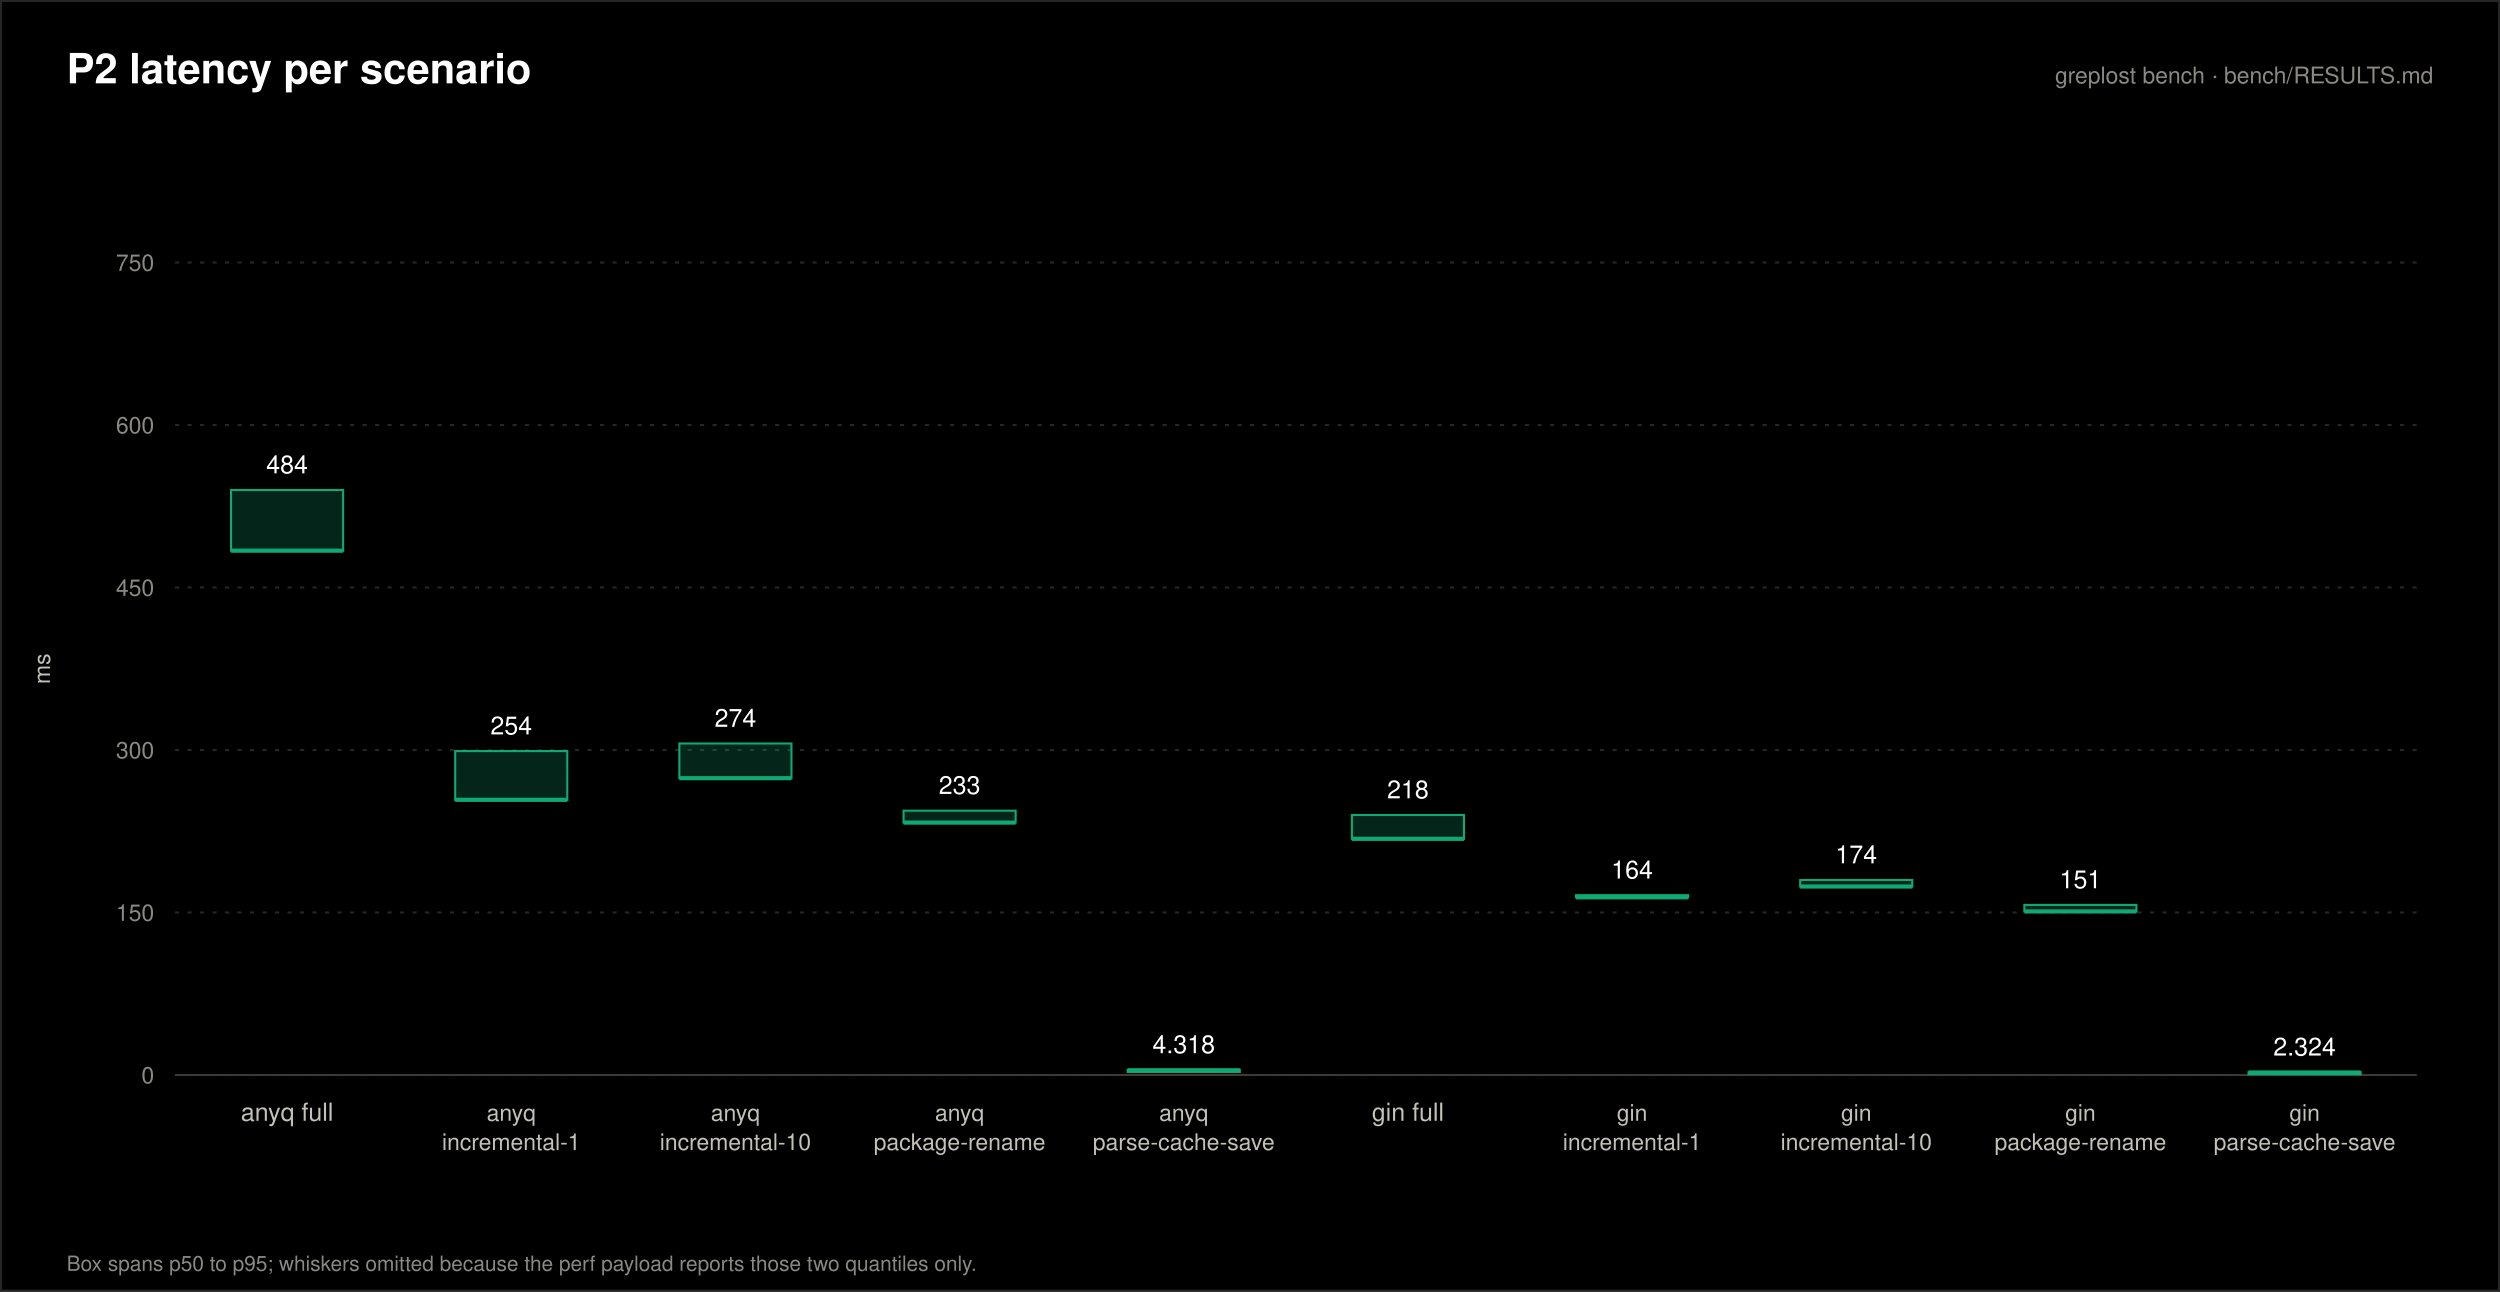
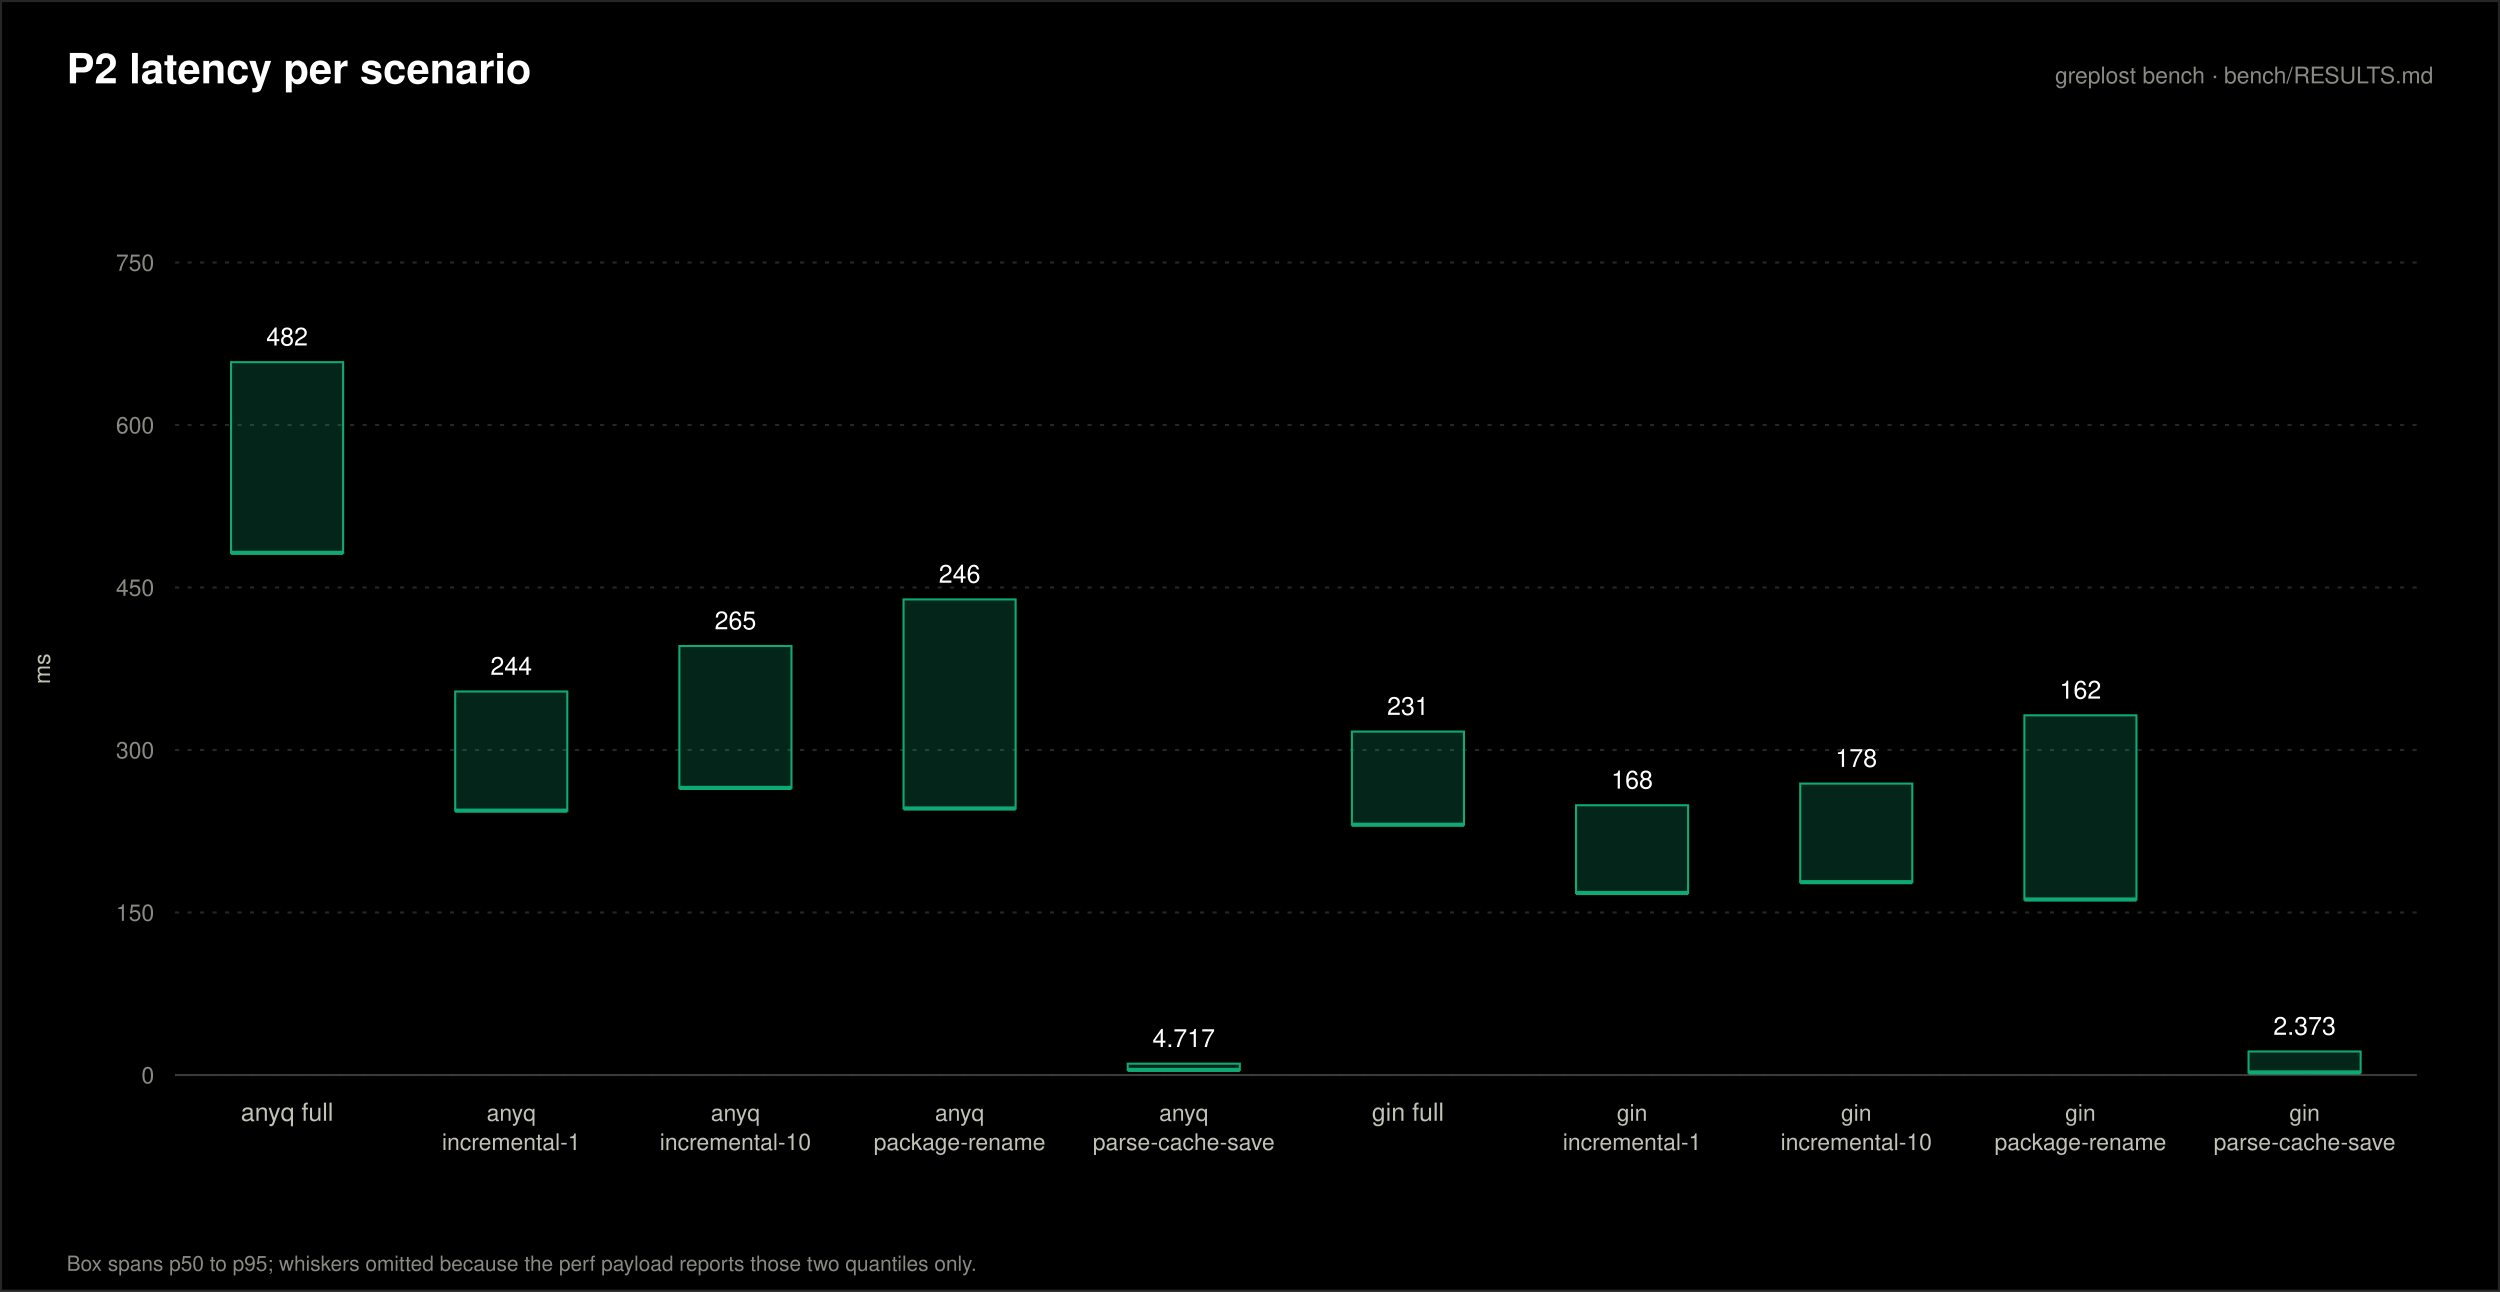
<svg xmlns="http://www.w3.org/2000/svg" width="1200" height="620" viewBox="0 0 1200 620" font-family="system-ui, -apple-system, Segoe UI, Helvetica, Arial, sans-serif" font-size="12">
  <rect x="0" y="0" width="1200" height="620" fill="#000000" />
  <rect x="0.5" y="0.5" width="1199" height="619" fill="none" stroke="#262626" />
  <text x="32" y="40" font-size="20" font-weight="600" fill="#FFFFFF">P2 latency per scenario</text>
  <text x="1168" y="40" font-size="11" fill="#8A8983" text-anchor="end">greplost bench · bench/RESULTS.md</text>
  <line x1="84" y1="516" x2="1160" y2="516" stroke="#262626" stroke-dasharray="2 4" />
  <text x="74" y="520" fill="#8A8983" font-size="11" text-anchor="end">0</text>
  <line x1="84" y1="438" x2="1160" y2="438" stroke="#262626" stroke-dasharray="2 4" />
  <text x="74" y="442" fill="#8A8983" font-size="11" text-anchor="end">150</text>
  <line x1="84" y1="360" x2="1160" y2="360" stroke="#262626" stroke-dasharray="2 4" />
  <text x="74" y="364" fill="#8A8983" font-size="11" text-anchor="end">300</text>
  <line x1="84" y1="282" x2="1160" y2="282" stroke="#262626" stroke-dasharray="2 4" />
  <text x="74" y="286" fill="#8A8983" font-size="11" text-anchor="end">450</text>
  <line x1="84" y1="204" x2="1160" y2="204" stroke="#262626" stroke-dasharray="2 4" />
  <text x="74" y="208" fill="#8A8983" font-size="11" text-anchor="end">600</text>
  <line x1="84" y1="126" x2="1160" y2="126" stroke="#262626" stroke-dasharray="2 4" />
  <text x="74" y="130" fill="#8A8983" font-size="11" text-anchor="end">750</text>
  <line x1="84" y1="516" x2="1160" y2="516" stroke="#3A3A3A" />
  <text x="24" y="321" fill="#C3C2B7" font-size="11" text-anchor="middle" transform="rotate(-90 24 321)">ms</text>
  <text x="32" y="610" fill="#8A8983" font-size="10">Box spans p50 to p95; whiskers omitted because the perf payload reports those two quantiles only.</text>
-   <rect x="110.9" y="235.2" width="53.8" height="29.12" fill="#0fa976" fill-opacity="0.22" stroke="#0fa976" />
-   <line x1="110.9" y1="264.32" x2="164.7" y2="264.32" stroke="#0fa976" stroke-width="2" />
-   <text x="137.8" y="227.2" fill="#FFFFFF" font-size="12" text-anchor="middle">484</text>
+   <rect x="110.9" y="173.84" width="53.8" height="91.52" fill="#0fa976" fill-opacity="0.22" stroke="#0fa976" />
+   <line x1="110.9" y1="265.36" x2="164.7" y2="265.36" stroke="#0fa976" stroke-width="2" />
+   <text x="137.8" y="165.84" fill="#FFFFFF" font-size="12" text-anchor="middle">482</text>
  <text x="137.8" y="538" fill="#C3C2B7" font-size="12" text-anchor="middle">anyq full</text>
-   <rect x="218.5" y="360.52" width="53.8" height="23.4" fill="#0fa976" fill-opacity="0.22" stroke="#0fa976" />
-   <line x1="218.5" y1="383.92" x2="272.3" y2="383.92" stroke="#0fa976" stroke-width="2" />
-   <text x="245.4" y="352.52" fill="#FFFFFF" font-size="12" text-anchor="middle">254</text>
+   <rect x="218.5" y="331.92" width="53.8" height="57.2" fill="#0fa976" fill-opacity="0.22" stroke="#0fa976" />
+   <line x1="218.5" y1="389.12" x2="272.3" y2="389.12" stroke="#0fa976" stroke-width="2" />
+   <text x="245.4" y="323.92" fill="#FFFFFF" font-size="12" text-anchor="middle">244</text>
  <text x="245.4" y="538" fill="#C3C2B7" font-size="11" text-anchor="middle">anyq</text>
  <text x="245.4" y="552" fill="#C3C2B7" font-size="11" text-anchor="middle">incremental-1</text>
-   <rect x="326.1" y="356.88" width="53.8" height="16.64" fill="#0fa976" fill-opacity="0.22" stroke="#0fa976" />
-   <line x1="326.1" y1="373.52" x2="379.9" y2="373.52" stroke="#0fa976" stroke-width="2" />
-   <text x="353" y="348.88" fill="#FFFFFF" font-size="12" text-anchor="middle">274</text>
+   <rect x="326.1" y="310.08" width="53.8" height="68.12" fill="#0fa976" fill-opacity="0.22" stroke="#0fa976" />
+   <line x1="326.1" y1="378.2" x2="379.9" y2="378.2" stroke="#0fa976" stroke-width="2" />
+   <text x="353" y="302.08" fill="#FFFFFF" font-size="12" text-anchor="middle">265</text>
  <text x="353" y="538" fill="#C3C2B7" font-size="11" text-anchor="middle">anyq</text>
  <text x="353" y="552" fill="#C3C2B7" font-size="11" text-anchor="middle">incremental-10</text>
-   <rect x="433.7" y="389.12" width="53.8" height="5.72" fill="#0fa976" fill-opacity="0.22" stroke="#0fa976" />
-   <line x1="433.7" y1="394.84" x2="487.5" y2="394.84" stroke="#0fa976" stroke-width="2" />
-   <text x="460.6" y="381.12" fill="#FFFFFF" font-size="12" text-anchor="middle">233</text>
+   <rect x="433.7" y="287.72" width="53.8" height="100.36" fill="#0fa976" fill-opacity="0.22" stroke="#0fa976" />
+   <line x1="433.7" y1="388.08" x2="487.5" y2="388.08" stroke="#0fa976" stroke-width="2" />
+   <text x="460.6" y="279.72" fill="#FFFFFF" font-size="12" text-anchor="middle">246</text>
  <text x="460.6" y="538" fill="#C3C2B7" font-size="11" text-anchor="middle">anyq</text>
  <text x="460.6" y="552" fill="#C3C2B7" font-size="11" text-anchor="middle">package-rename</text>
-   <rect x="541.3" y="513.52" width="53.8" height="1" fill="#0fa976" fill-opacity="0.22" stroke="#0fa976" />
-   <line x1="541.3" y1="513.75" x2="595.1" y2="513.75" stroke="#0fa976" stroke-width="2" />
-   <text x="568.2" y="505.52" fill="#FFFFFF" font-size="12" text-anchor="middle">4.318</text>
+   <rect x="541.3" y="510.57" width="53.8" height="2.98" fill="#0fa976" fill-opacity="0.22" stroke="#0fa976" />
+   <line x1="541.3" y1="513.55" x2="595.1" y2="513.55" stroke="#0fa976" stroke-width="2" />
+   <text x="568.2" y="502.57" fill="#FFFFFF" font-size="12" text-anchor="middle">4.717</text>
  <text x="568.2" y="538" fill="#C3C2B7" font-size="11" text-anchor="middle">anyq</text>
  <text x="568.2" y="552" fill="#C3C2B7" font-size="11" text-anchor="middle">parse-cache-save</text>
-   <rect x="648.9" y="391.2" width="53.8" height="11.44" fill="#0fa976" fill-opacity="0.22" stroke="#0fa976" />
-   <line x1="648.9" y1="402.64" x2="702.7" y2="402.64" stroke="#0fa976" stroke-width="2" />
-   <text x="675.8" y="383.2" fill="#FFFFFF" font-size="12" text-anchor="middle">218</text>
+   <rect x="648.9" y="351.16" width="53.8" height="44.72" fill="#0fa976" fill-opacity="0.22" stroke="#0fa976" />
+   <line x1="648.9" y1="395.88" x2="702.7" y2="395.88" stroke="#0fa976" stroke-width="2" />
+   <text x="675.8" y="343.16" fill="#FFFFFF" font-size="12" text-anchor="middle">231</text>
  <text x="675.8" y="538" fill="#C3C2B7" font-size="12" text-anchor="middle">gin full</text>
-   <rect x="756.5" y="429.68" width="53.8" height="1.04" fill="#0fa976" fill-opacity="0.22" stroke="#0fa976" />
-   <line x1="756.5" y1="430.72" x2="810.3" y2="430.72" stroke="#0fa976" stroke-width="2" />
-   <text x="783.4" y="421.68" fill="#FFFFFF" font-size="12" text-anchor="middle">164</text>
+   <rect x="756.5" y="386.52" width="53.8" height="42.12" fill="#0fa976" fill-opacity="0.22" stroke="#0fa976" />
+   <line x1="756.5" y1="428.64" x2="810.3" y2="428.64" stroke="#0fa976" stroke-width="2" />
+   <text x="783.4" y="378.52" fill="#FFFFFF" font-size="12" text-anchor="middle">168</text>
  <text x="783.4" y="538" fill="#C3C2B7" font-size="11" text-anchor="middle">gin</text>
  <text x="783.4" y="552" fill="#C3C2B7" font-size="11" text-anchor="middle">incremental-1</text>
-   <rect x="864.1" y="422.4" width="53.8" height="3.12" fill="#0fa976" fill-opacity="0.22" stroke="#0fa976" />
-   <line x1="864.1" y1="425.52" x2="917.9" y2="425.52" stroke="#0fa976" stroke-width="2" />
-   <text x="891" y="414.4" fill="#FFFFFF" font-size="12" text-anchor="middle">174</text>
+   <rect x="864.1" y="376.12" width="53.8" height="47.32" fill="#0fa976" fill-opacity="0.22" stroke="#0fa976" />
+   <line x1="864.1" y1="423.44" x2="917.9" y2="423.44" stroke="#0fa976" stroke-width="2" />
+   <text x="891" y="368.12" fill="#FFFFFF" font-size="12" text-anchor="middle">178</text>
  <text x="891" y="538" fill="#C3C2B7" font-size="11" text-anchor="middle">gin</text>
  <text x="891" y="552" fill="#C3C2B7" font-size="11" text-anchor="middle">incremental-10</text>
-   <rect x="971.7" y="434.36" width="53.8" height="3.12" fill="#0fa976" fill-opacity="0.22" stroke="#0fa976" />
-   <line x1="971.7" y1="437.48" x2="1025.5" y2="437.48" stroke="#0fa976" stroke-width="2" />
-   <text x="998.6" y="426.36" fill="#FFFFFF" font-size="12" text-anchor="middle">151</text>
+   <rect x="971.7" y="343.36" width="53.8" height="88.4" fill="#0fa976" fill-opacity="0.22" stroke="#0fa976" />
+   <line x1="971.7" y1="431.76" x2="1025.5" y2="431.76" stroke="#0fa976" stroke-width="2" />
+   <text x="998.6" y="335.36" fill="#FFFFFF" font-size="12" text-anchor="middle">162</text>
  <text x="998.6" y="538" fill="#C3C2B7" font-size="11" text-anchor="middle">gin</text>
  <text x="998.6" y="552" fill="#C3C2B7" font-size="11" text-anchor="middle">package-rename</text>
-   <rect x="1079.3" y="514.67" width="53.8" height="1" fill="#0fa976" fill-opacity="0.22" stroke="#0fa976" />
-   <line x1="1079.3" y1="514.79" x2="1133.1" y2="514.79" stroke="#0fa976" stroke-width="2" />
-   <text x="1106.2" y="506.67" fill="#FFFFFF" font-size="12" text-anchor="middle">2.324</text>
+   <rect x="1079.3" y="504.72" width="53.8" height="10.05" fill="#0fa976" fill-opacity="0.22" stroke="#0fa976" />
+   <line x1="1079.3" y1="514.77" x2="1133.1" y2="514.77" stroke="#0fa976" stroke-width="2" />
+   <text x="1106.2" y="496.72" fill="#FFFFFF" font-size="12" text-anchor="middle">2.373</text>
  <text x="1106.2" y="538" fill="#C3C2B7" font-size="11" text-anchor="middle">gin</text>
  <text x="1106.2" y="552" fill="#C3C2B7" font-size="11" text-anchor="middle">parse-cache-save</text>
</svg>
